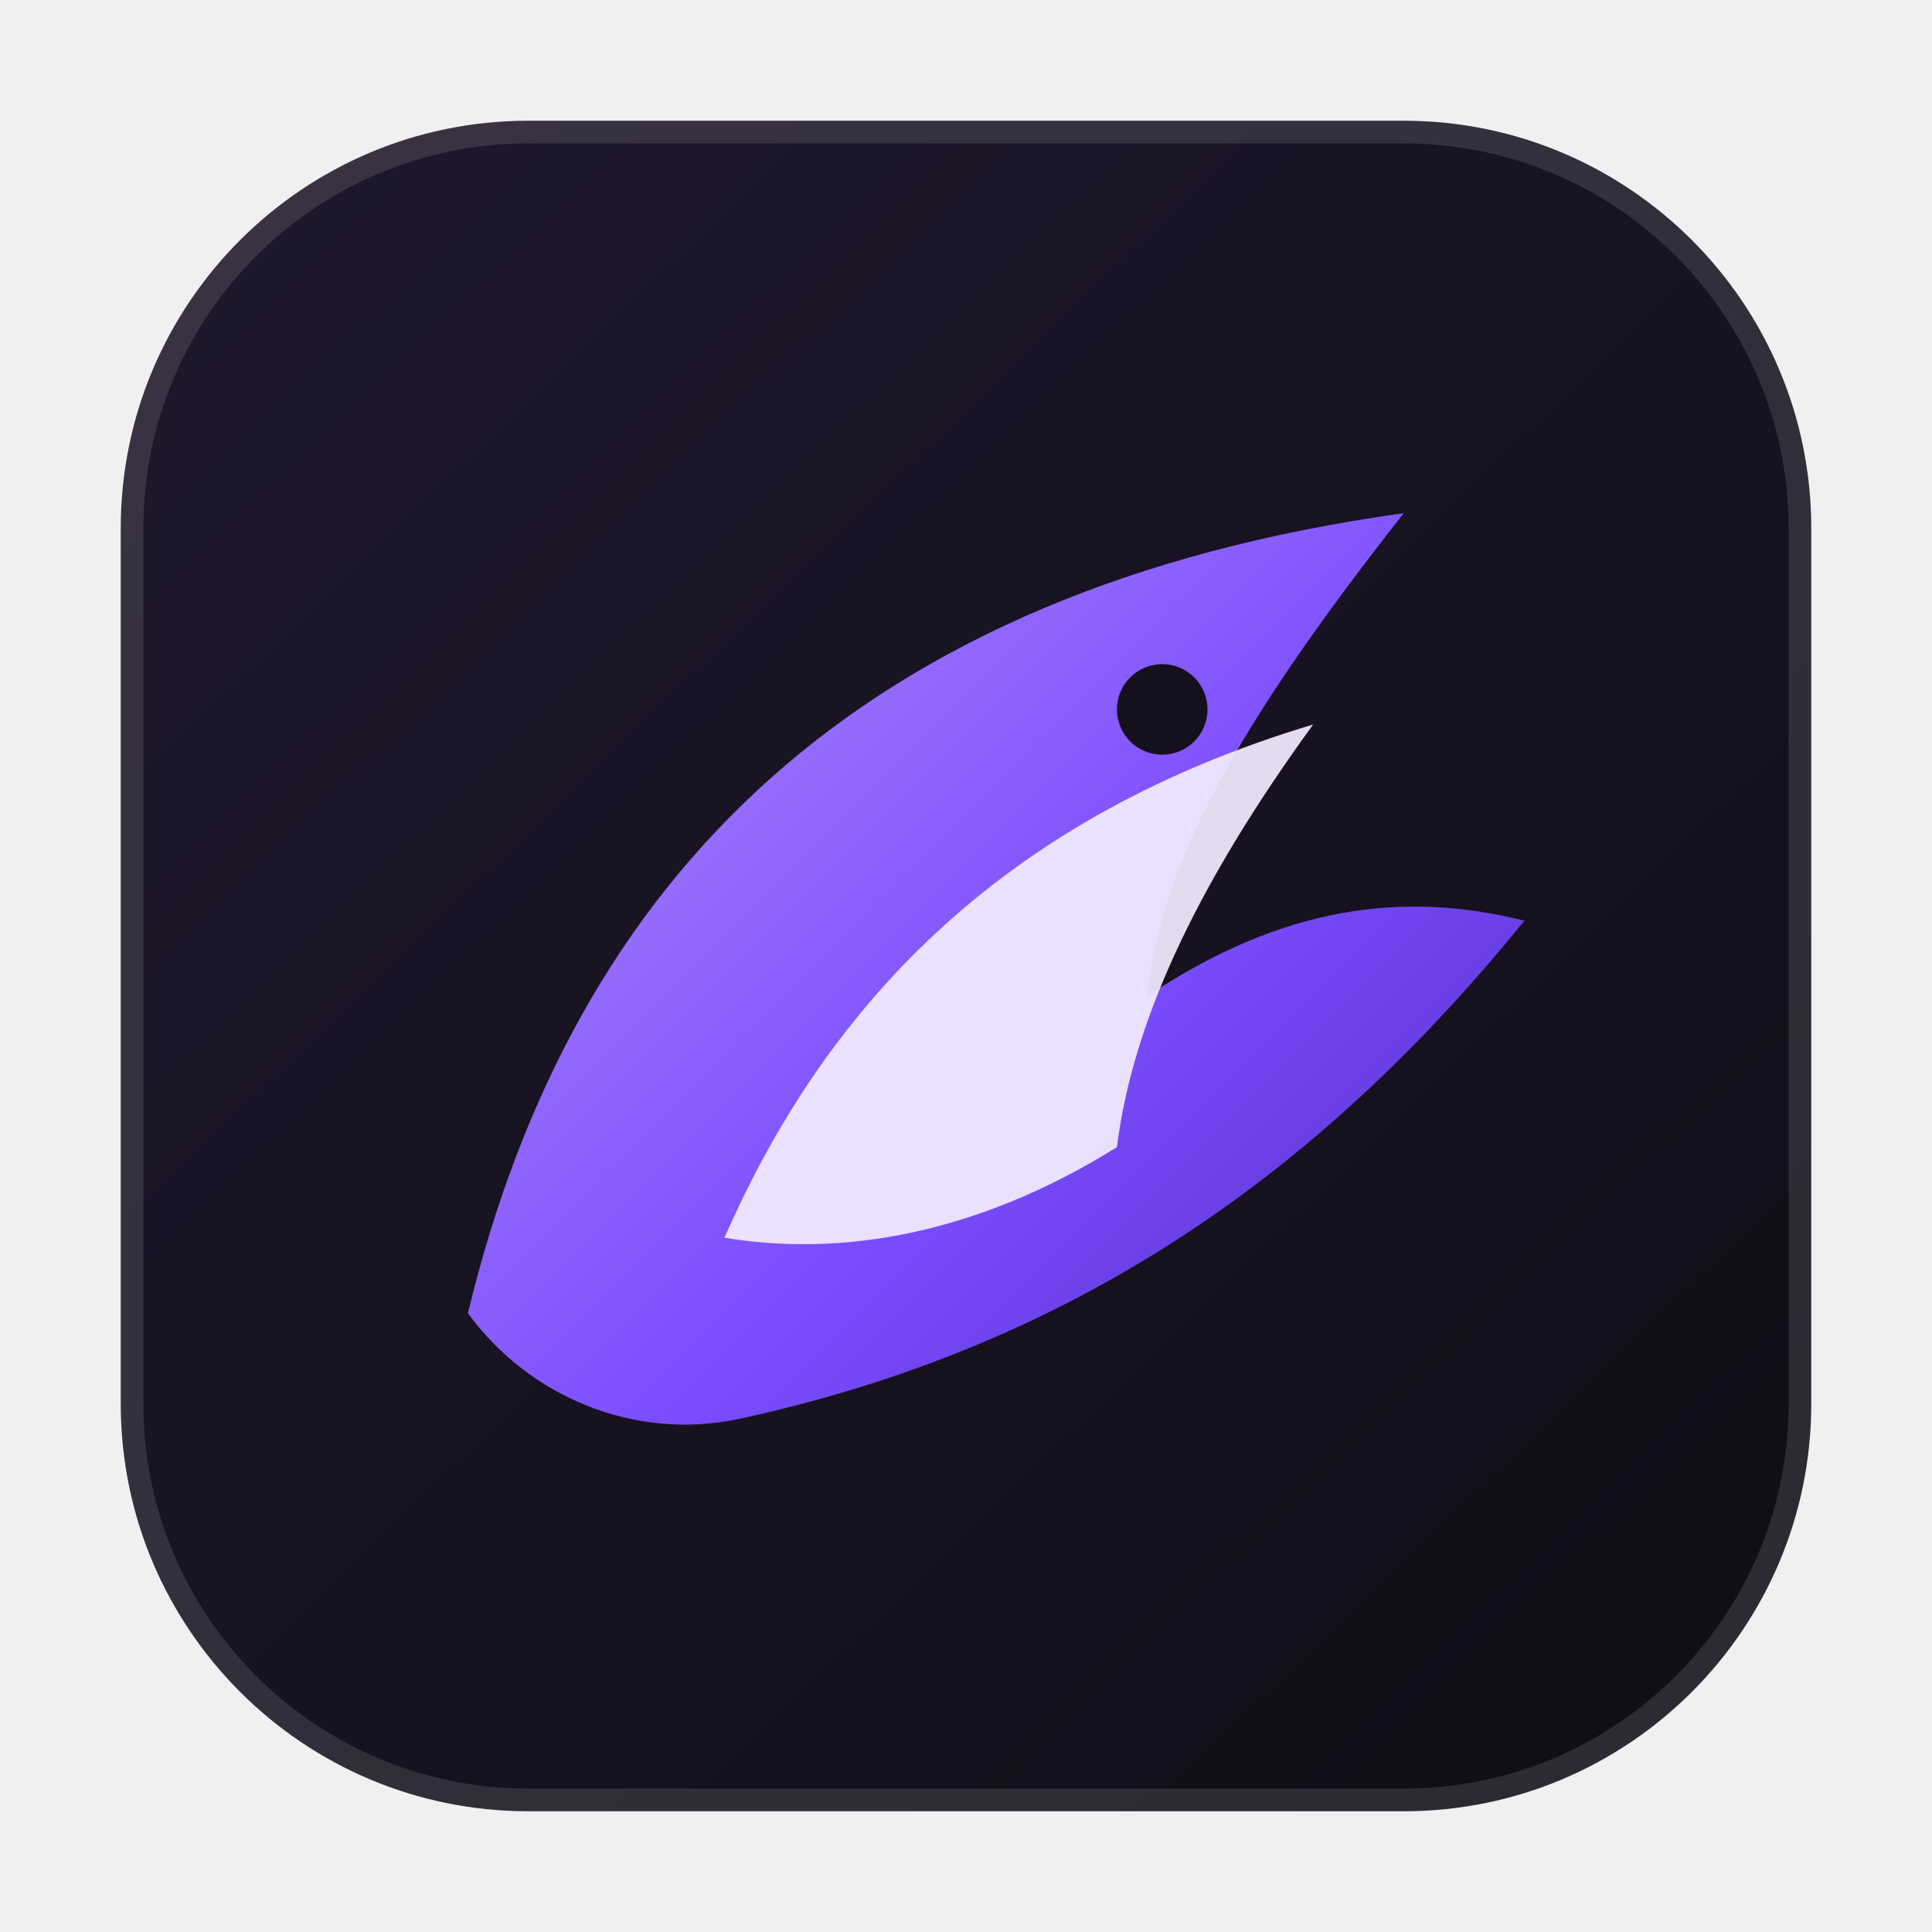
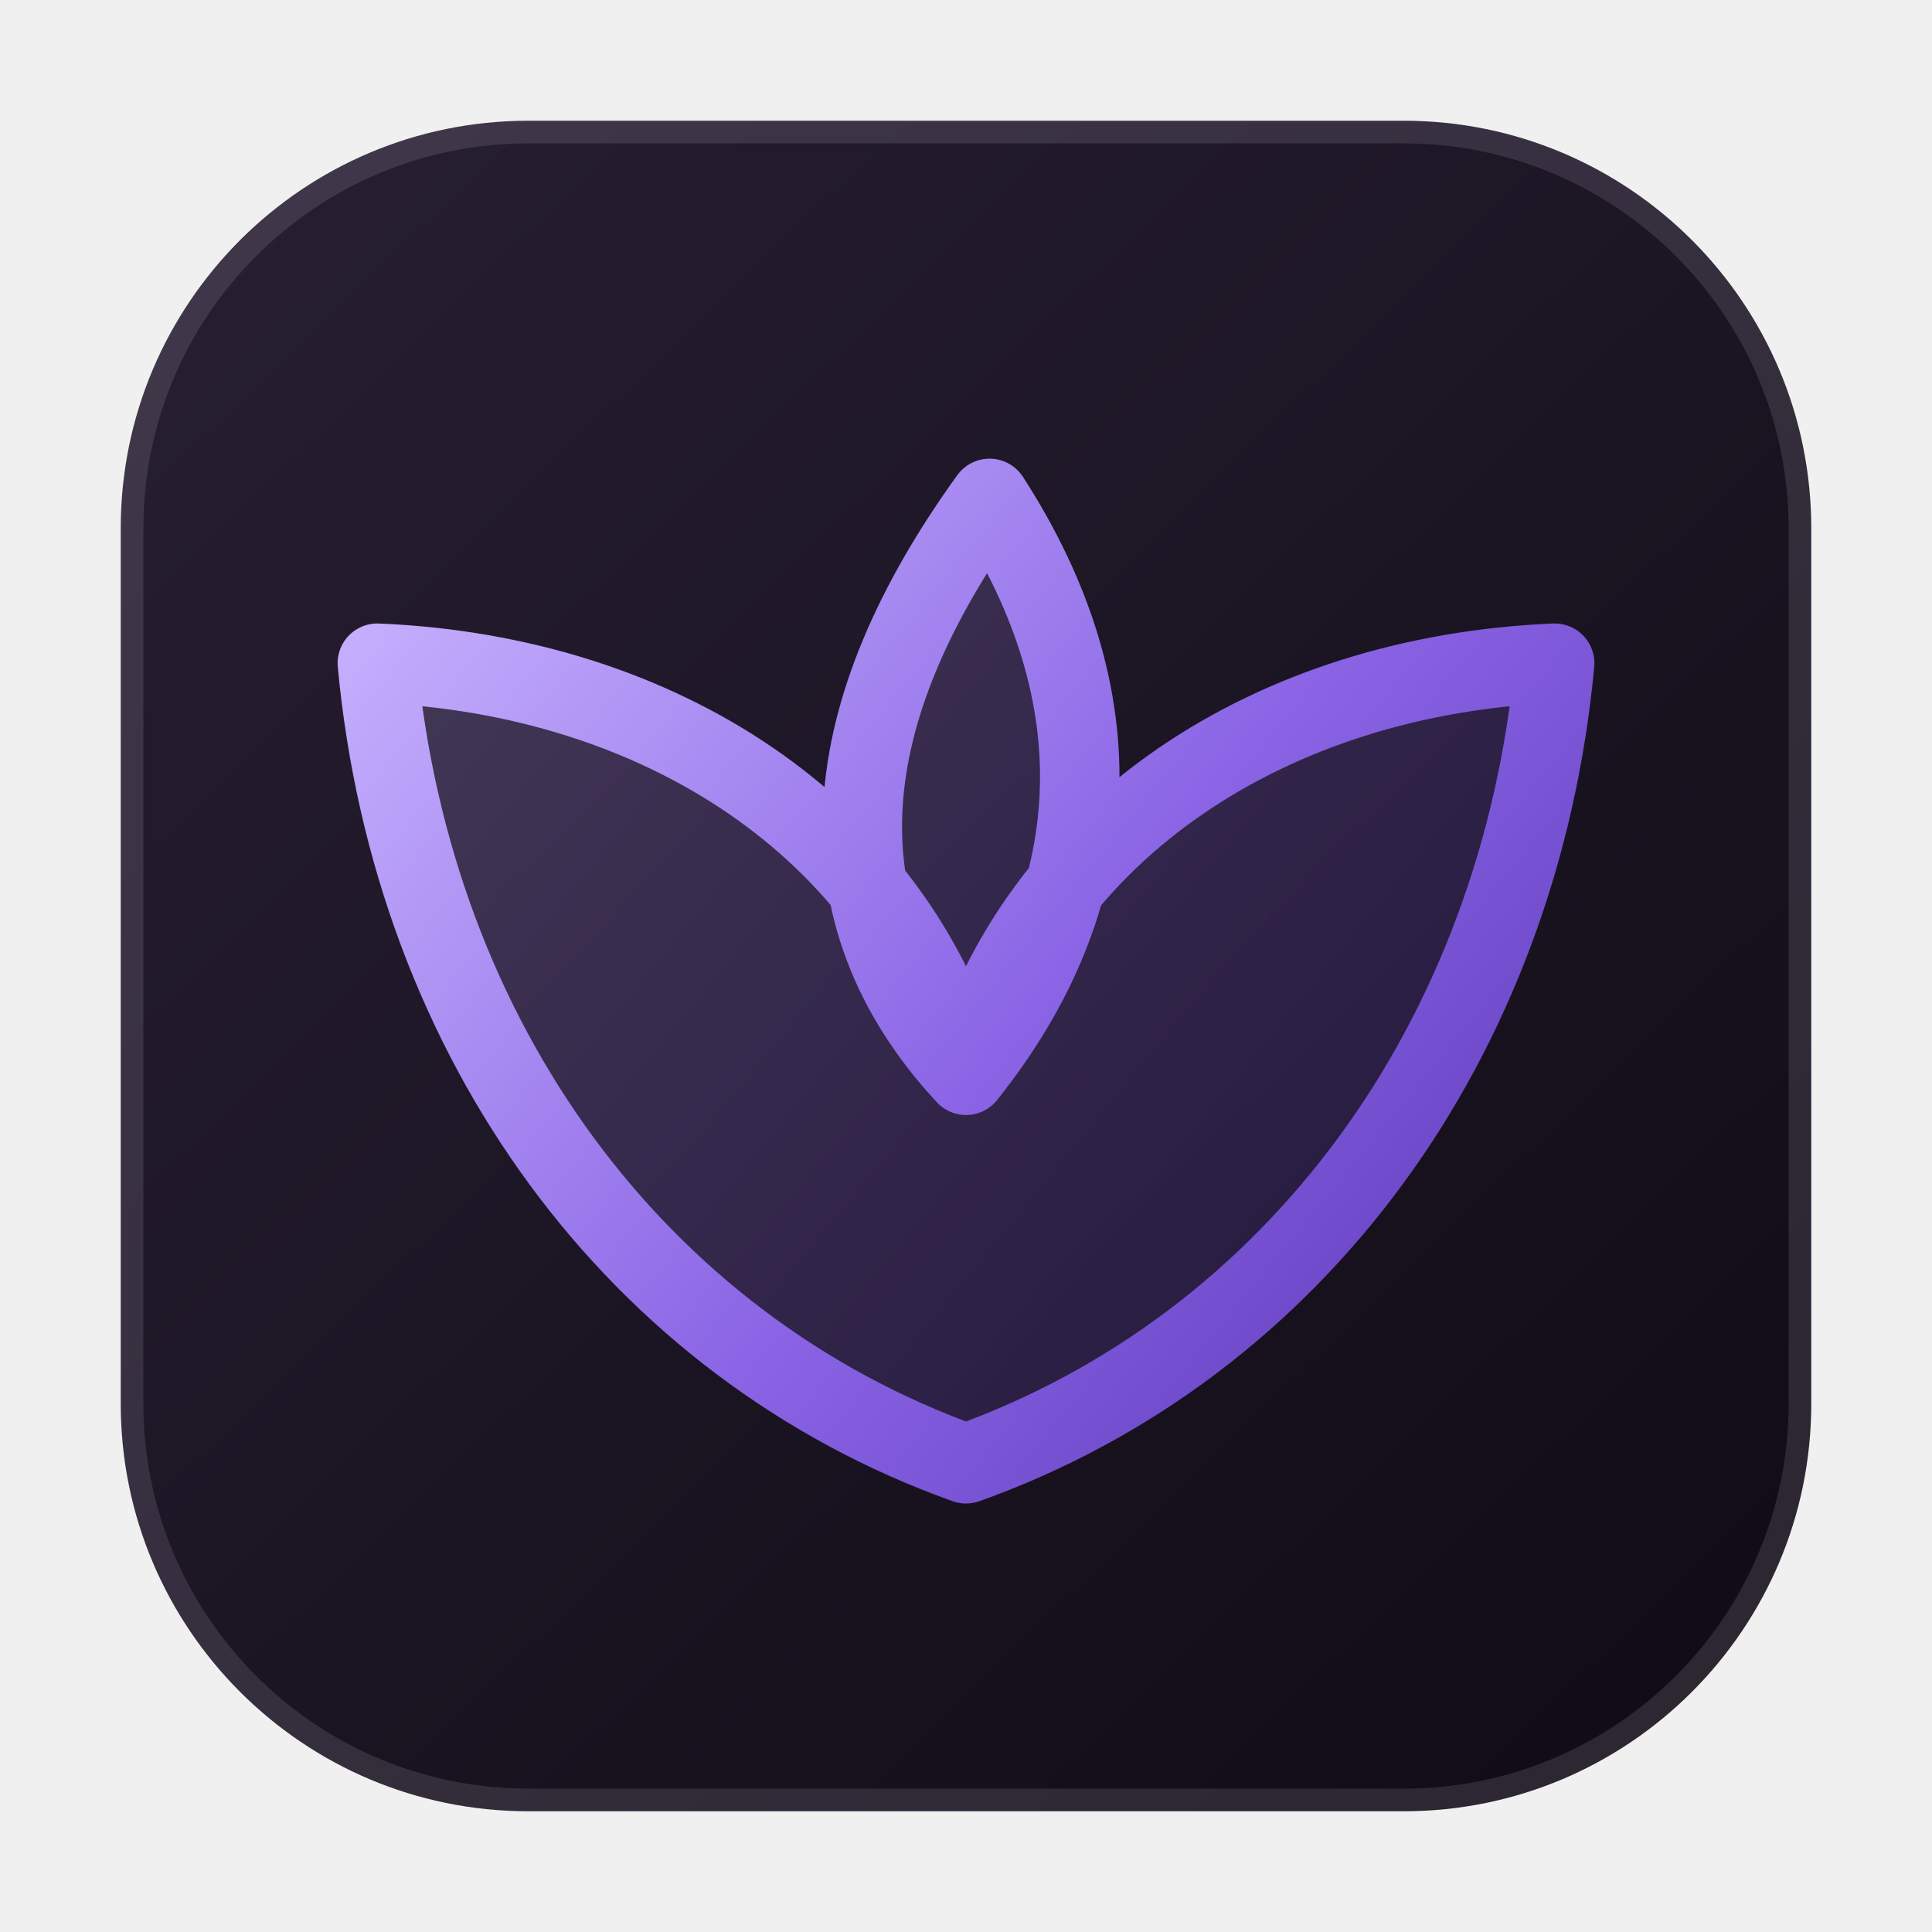
<svg xmlns="http://www.w3.org/2000/svg" viewBox="0 0 256 256" fill="none">
  <defs>
-     <linearGradient id="bgPriv" x1="24" y1="20" x2="232" y2="236" gradientUnits="userSpaceOnUse">
-       <stop offset="0%" stop-color="#1E182B" />
-       <stop offset="100%" stop-color="#100D18" />
+     <linearGradient id="bgPriv" x1="20" y1="16" x2="236" y2="240" gradientUnits="userSpaceOnUse">
+       <stop offset="0%" stop-color="#281F33" />
+       <stop offset="100%" stop-color="#0F0B14" />
    </linearGradient>
-     <linearGradient id="violet" x1="56" y1="54" x2="206" y2="204" gradientUnits="userSpaceOnUse">
-       <stop offset="0%" stop-color="#B794F6" />
-       <stop offset="55%" stop-color="#7C4DFF" />
-       <stop offset="100%" stop-color="#4A27B8" />
+     <linearGradient id="violet" x1="-10" y1="-8.2" x2="10" y2="8.2" gradientUnits="userSpaceOnUse">
+       <stop offset="0%" stop-color="#C9B5FF" />
+       <stop offset="55%" stop-color="#8A64E5" />
+       <stop offset="100%" stop-color="#5B38B8" />
    </linearGradient>
  </defs>
  <rect x="16" y="16" width="224" height="224" rx="54" fill="url(#bgPriv)" />
-   <rect x="17.5" y="17.5" width="221" height="221" rx="52.5" stroke="#FFFFFF" stroke-opacity="0.12" stroke-width="3" />
-   <path d="M62 174 C76 116, 114 78, 186 68 C164 96, 154 114, 152 132 C170 120, 186 118, 202 122 C176 154, 144 178, 98 188 C84 191, 70 185, 62 174 Z" fill="url(#violet)" />
-   <path d="M96 164 C110 132, 134 108, 174 96 C158 118, 150 136, 148 152 C132 162, 114 167, 96 164 Z" fill="#F4EEFF" fill-opacity="0.92" />
-   <circle cx="154" cy="94" r="6" fill="#14101E" />
+   <rect x="17.5" y="17.5" width="221" height="221" rx="52.5" stroke="#F3F0FA" stroke-opacity="0.12" stroke-width="3" />
+   <g transform="translate(128 130) scale(7.8)">
+     <path d="M0 1.6 C-1.2 -2.6 -5.2 -5.2 -10 -5.4 C-9.4 1 -5.6 6.2 0 8.2 C5.6 6.2 9.4 1 10 -5.4 C5.2 -5.2 1.2 -2.6 0 1.6 Z M0 1.6 C-2.6 -1.2 -2.2 -4.6 0.4 -8.2 C2.6 -4.8 2.4 -1.4 0 1.6 Z" fill="url(#violet)" fill-opacity="0.20" stroke="url(#violet)" stroke-width="1.35" stroke-linecap="round" stroke-linejoin="round" />
+   </g>
</svg>
